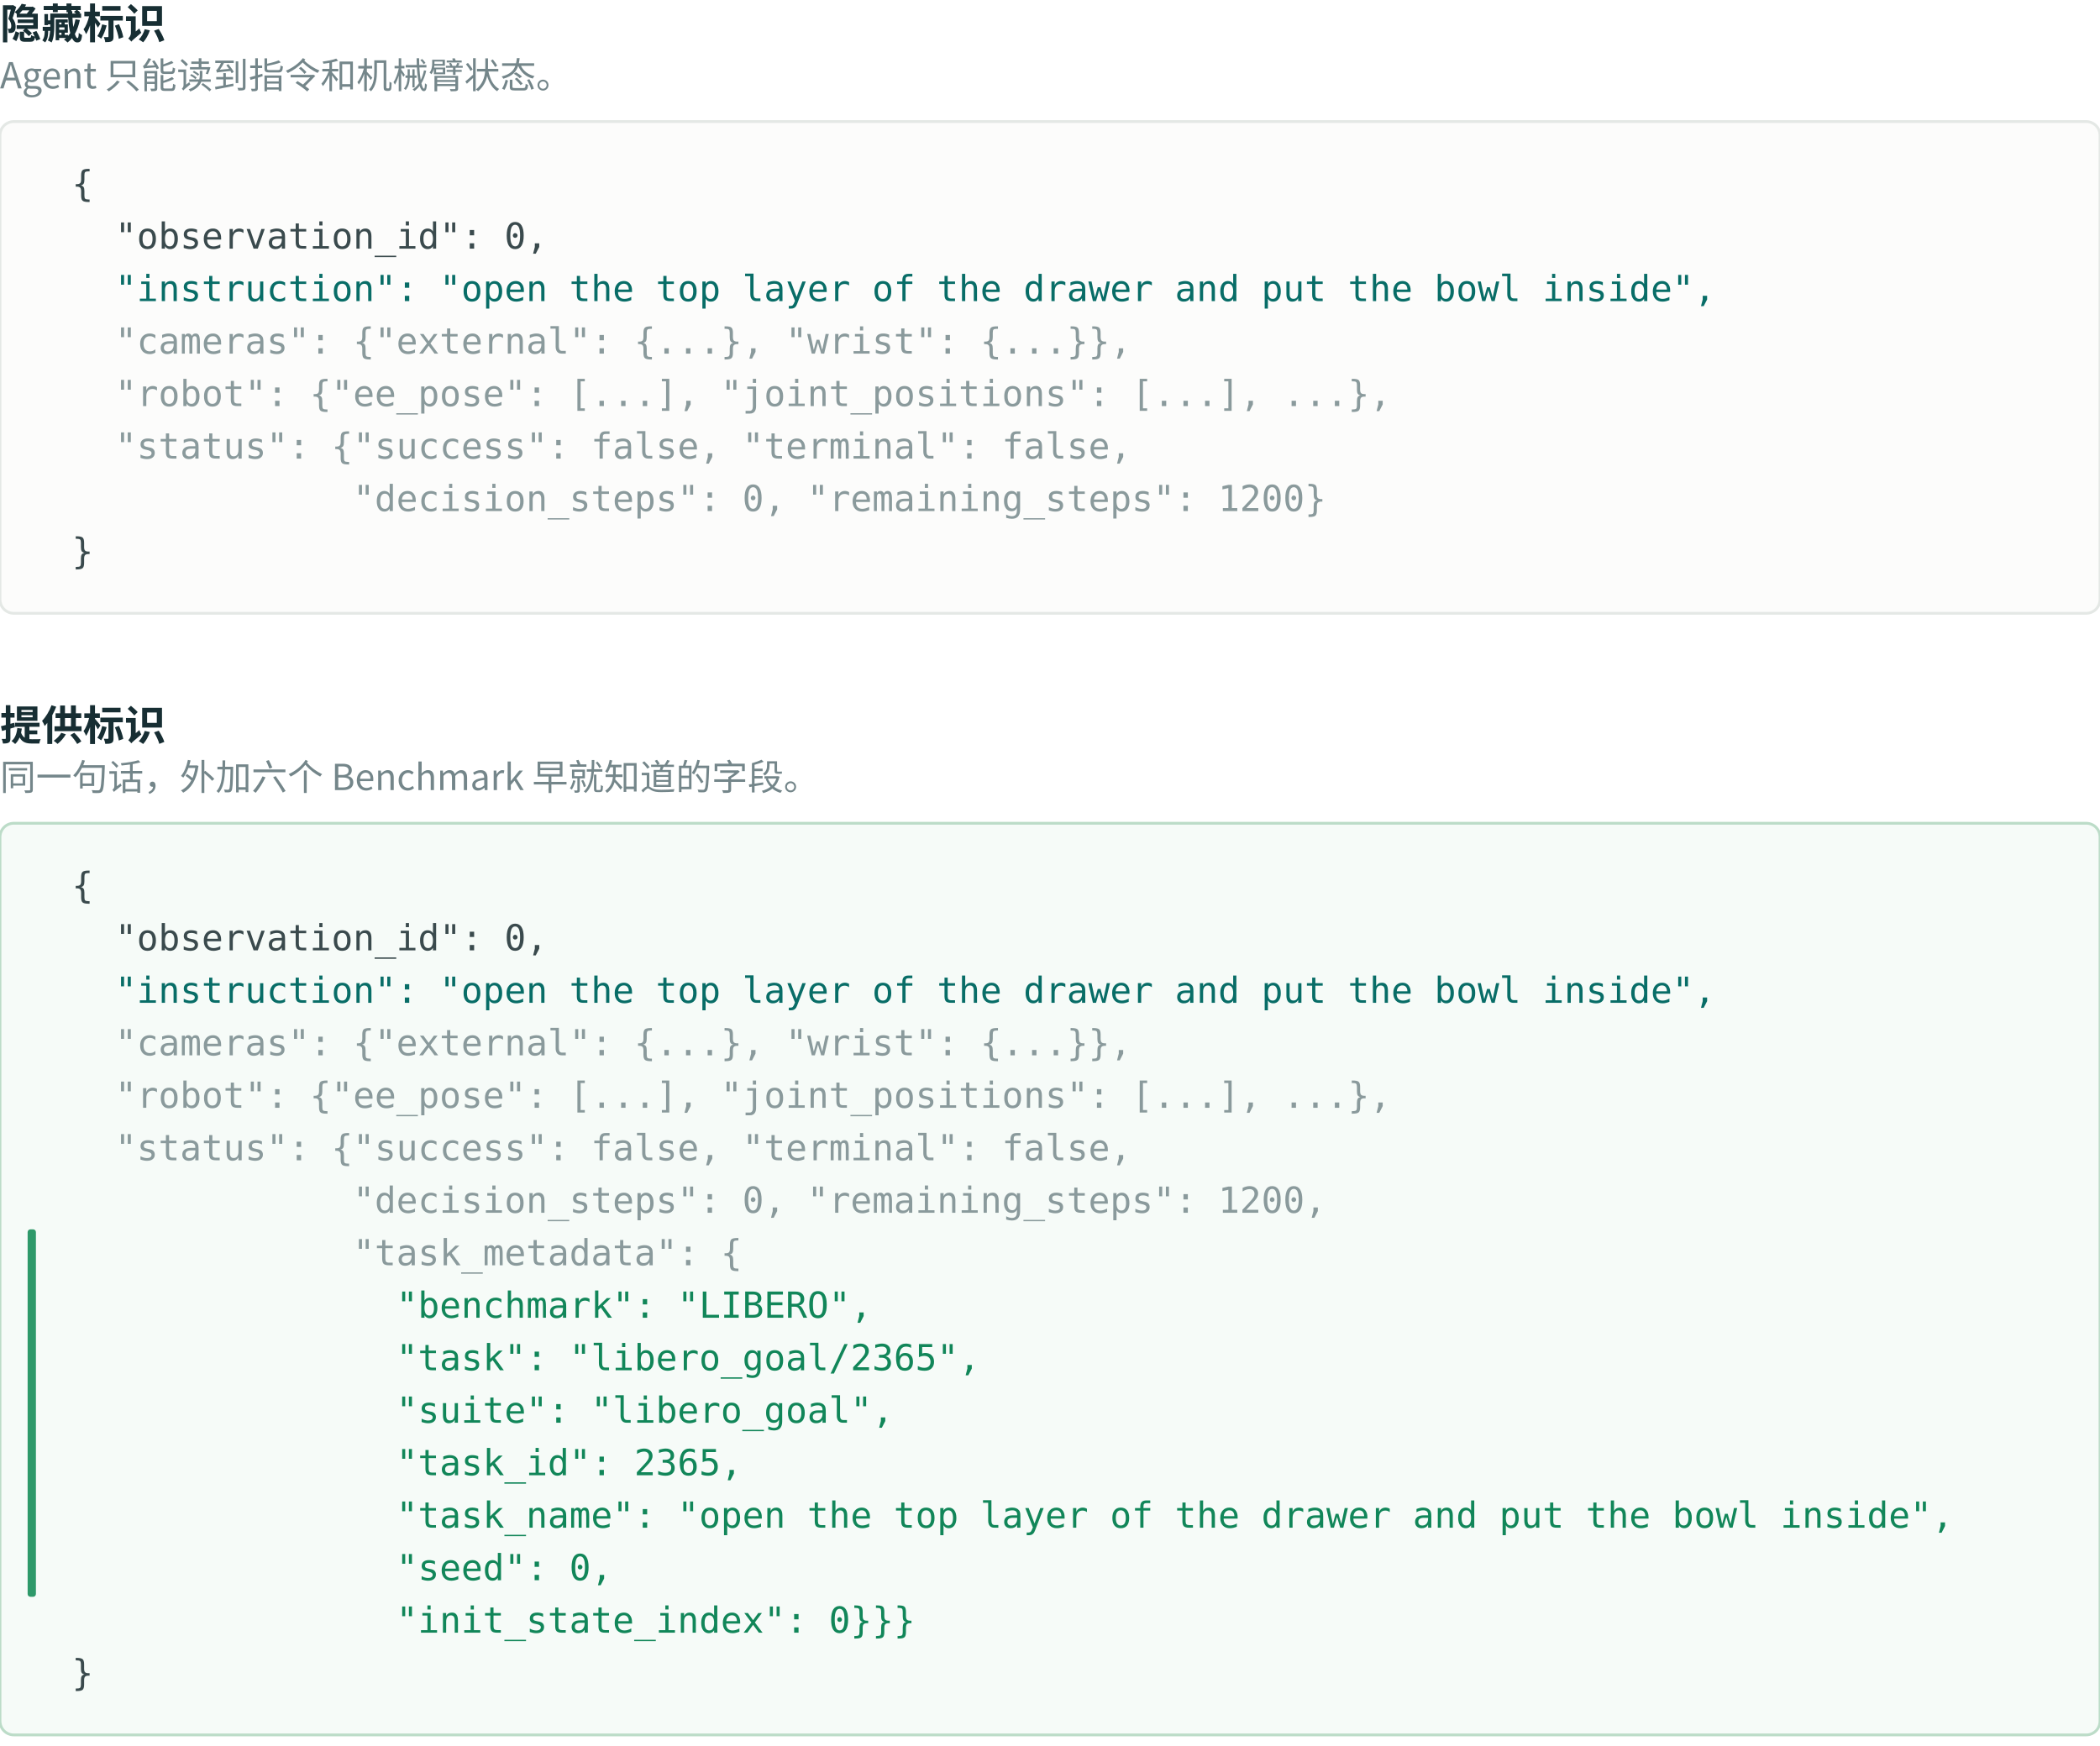
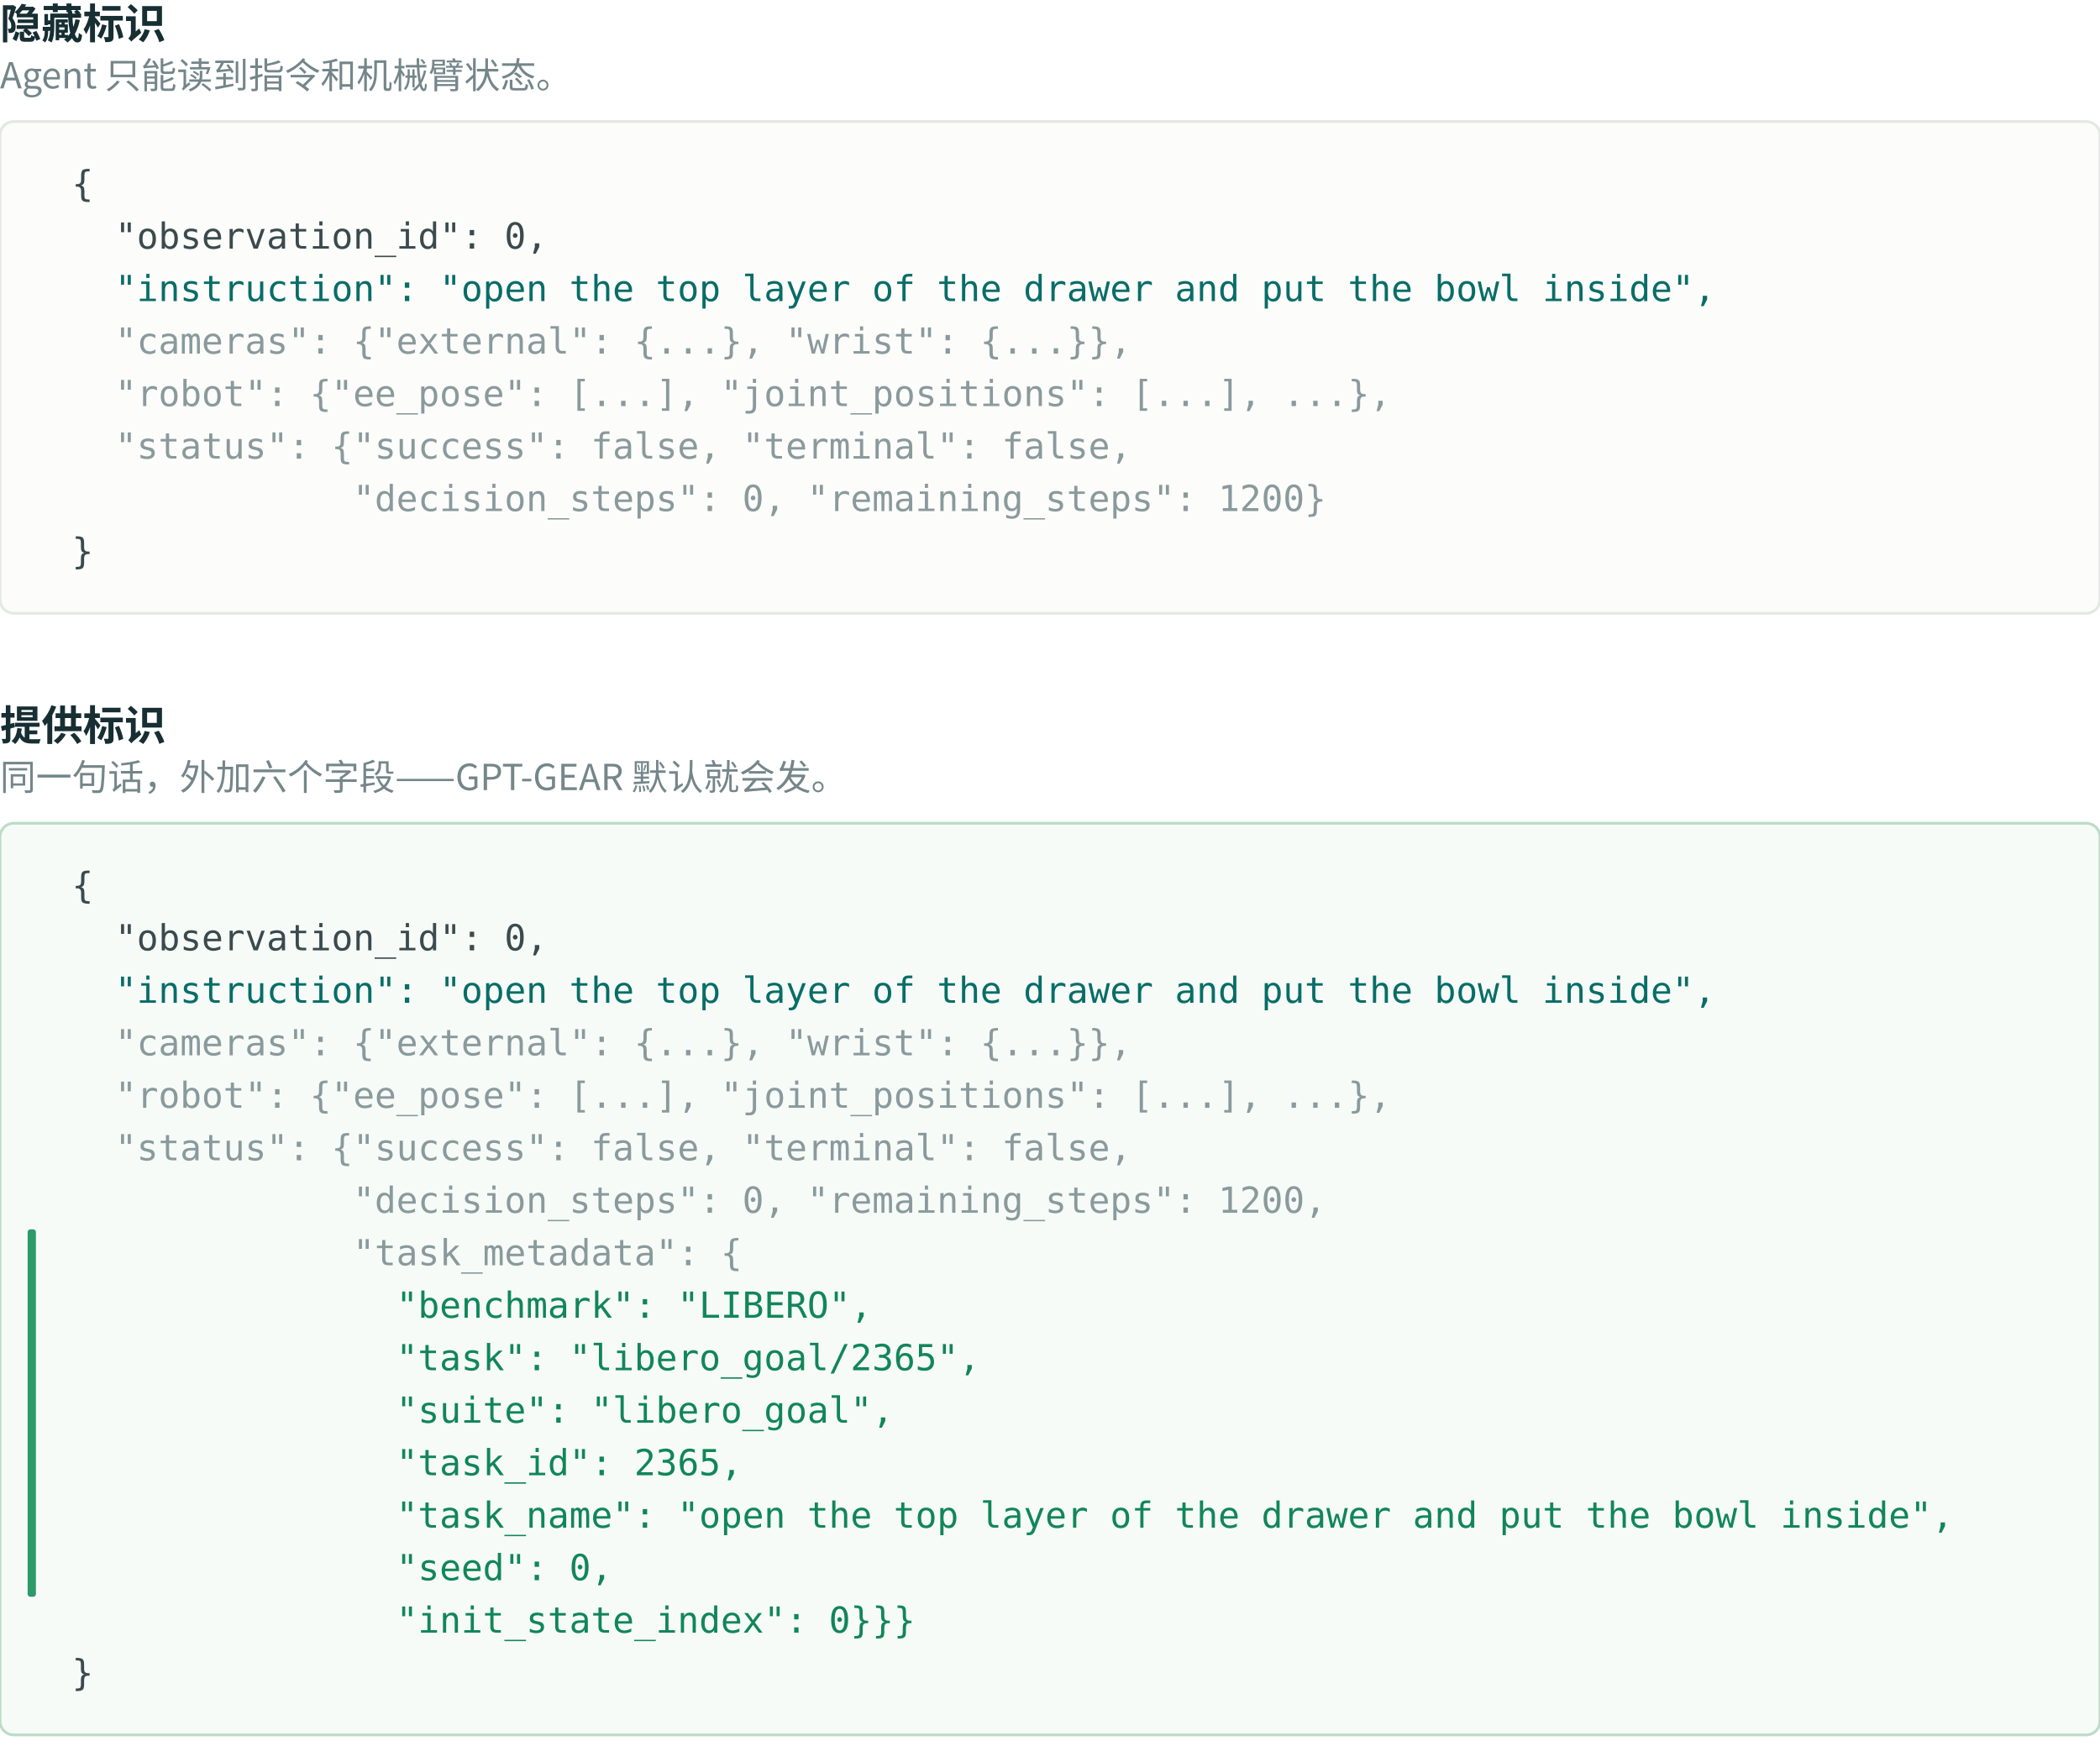
- <svg xmlns="http://www.w3.org/2000/svg" viewBox="0 0 760 632" role="img" aria-label="同一条 observe() 回复的两种形态。隐藏标识时，Agent 只能读到指令和机械臂状态；提供标识时，它还会读到 Benchmark 名、任务集、题号、完整任务名、随机种子和初始状态编号。">
+ <svg xmlns="http://www.w3.org/2000/svg" viewBox="0 0 760 632" role="img" aria-label="同一条 observe() 回复的两种形态。隐藏标识时，Agent 只能读到指令和机械臂状态；下面那一种是 GPT-GEAR 的默认设置，它还会读到 Benchmark 名、任务集、题号、完整任务名、随机种子和初始状态编号。">
  <style>
    text { font-family: 'JetBrains Mono','Source Code Pro',Menlo,monospace; font-size: 13px; fill: #3a4a4d; white-space: pre; }
    .k { fill: #086d67; }
    .q { fill: #8a9a9c; }
    .a { fill: #118659; }
    .t { font-family: 'PingFang SC','Noto Sans CJK SC','Source Han Sans SC','Source Sans 3',Lato,Verdana,sans-serif; font-size: 15px; font-weight: 600; fill: #172e33; }
    .s { font-family: 'PingFang SC','Noto Sans CJK SC','Source Han Sans SC','Source Sans 3',Lato,Verdana,sans-serif; font-size: 13px; fill: #74868a; }
    .box { fill: #fcfcfb; stroke: #e4e8e5; }
    .box-on { fill: #f6fbf8; stroke: #bcdcc8; }
  </style>
  <text class="t" x="0" y="14">隐藏标识</text>
  <text class="s" x="0" y="32">Agent 只能读到指令和机械臂状态。</text>
  <rect class="box" x="0" y="44" width="760" height="178" rx="5" />
  <text x="26" y="71" xml:space="preserve">{</text>
  <text x="26" y="90" xml:space="preserve">  "observation_id": 0,</text>
  <text x="26" y="109" class="k" xml:space="preserve">  "instruction": "open the top layer of the drawer and put the bowl inside",</text>
  <text x="26" y="128" class="q" xml:space="preserve">  "cameras": {"external": {...}, "wrist": {...}},</text>
  <text x="26" y="147" class="q" xml:space="preserve">  "robot": {"ee_pose": [...], "joint_positions": [...], ...},</text>
  <text x="26" y="166" class="q" xml:space="preserve">  "status": {"success": false, "terminal": false,</text>
  <text x="26" y="185" class="q" xml:space="preserve">             "decision_steps": 0, "remaining_steps": 1200}</text>
  <text x="26" y="204" xml:space="preserve">}</text>
  <text class="t" x="0" y="268">提供标识</text>
-   <text class="s" x="0" y="286">同一句话，外加六个 Benchmark 早就知道的字段。</text>
+   <text class="s" x="0" y="286">同一句话，外加六个字段——GPT-GEAR 默认就会发。</text>
  <rect class="box-on" x="0" y="298" width="760" height="330" rx="5" />
  <rect x="10" y="445" width="3" height="133" fill="#2e996a" rx="1" />
  <text x="26" y="325" xml:space="preserve">{</text>
  <text x="26" y="344" xml:space="preserve">  "observation_id": 0,</text>
  <text x="26" y="363" class="k" xml:space="preserve">  "instruction": "open the top layer of the drawer and put the bowl inside",</text>
  <text x="26" y="382" class="q" xml:space="preserve">  "cameras": {"external": {...}, "wrist": {...}},</text>
  <text x="26" y="401" class="q" xml:space="preserve">  "robot": {"ee_pose": [...], "joint_positions": [...], ...},</text>
  <text x="26" y="420" class="q" xml:space="preserve">  "status": {"success": false, "terminal": false,</text>
  <text x="26" y="439" class="q" xml:space="preserve">             "decision_steps": 0, "remaining_steps": 1200,</text>
  <text x="26" y="458" class="q" xml:space="preserve">             "task_metadata": {</text>
  <text x="26" y="477" class="a" xml:space="preserve">               "benchmark": "LIBERO",</text>
  <text x="26" y="496" class="a" xml:space="preserve">               "task": "libero_goal/2365",</text>
  <text x="26" y="515" class="a" xml:space="preserve">               "suite": "libero_goal",</text>
  <text x="26" y="534" class="a" xml:space="preserve">               "task_id": 2365,</text>
  <text x="26" y="553" class="a" xml:space="preserve">               "task_name": "open the top layer of the drawer and put the bowl inside",</text>
  <text x="26" y="572" class="a" xml:space="preserve">               "seed": 0,</text>
  <text x="26" y="591" class="a" xml:space="preserve">               "init_state_index": 0}}}</text>
  <text x="26" y="610" xml:space="preserve">}</text>
</svg>
